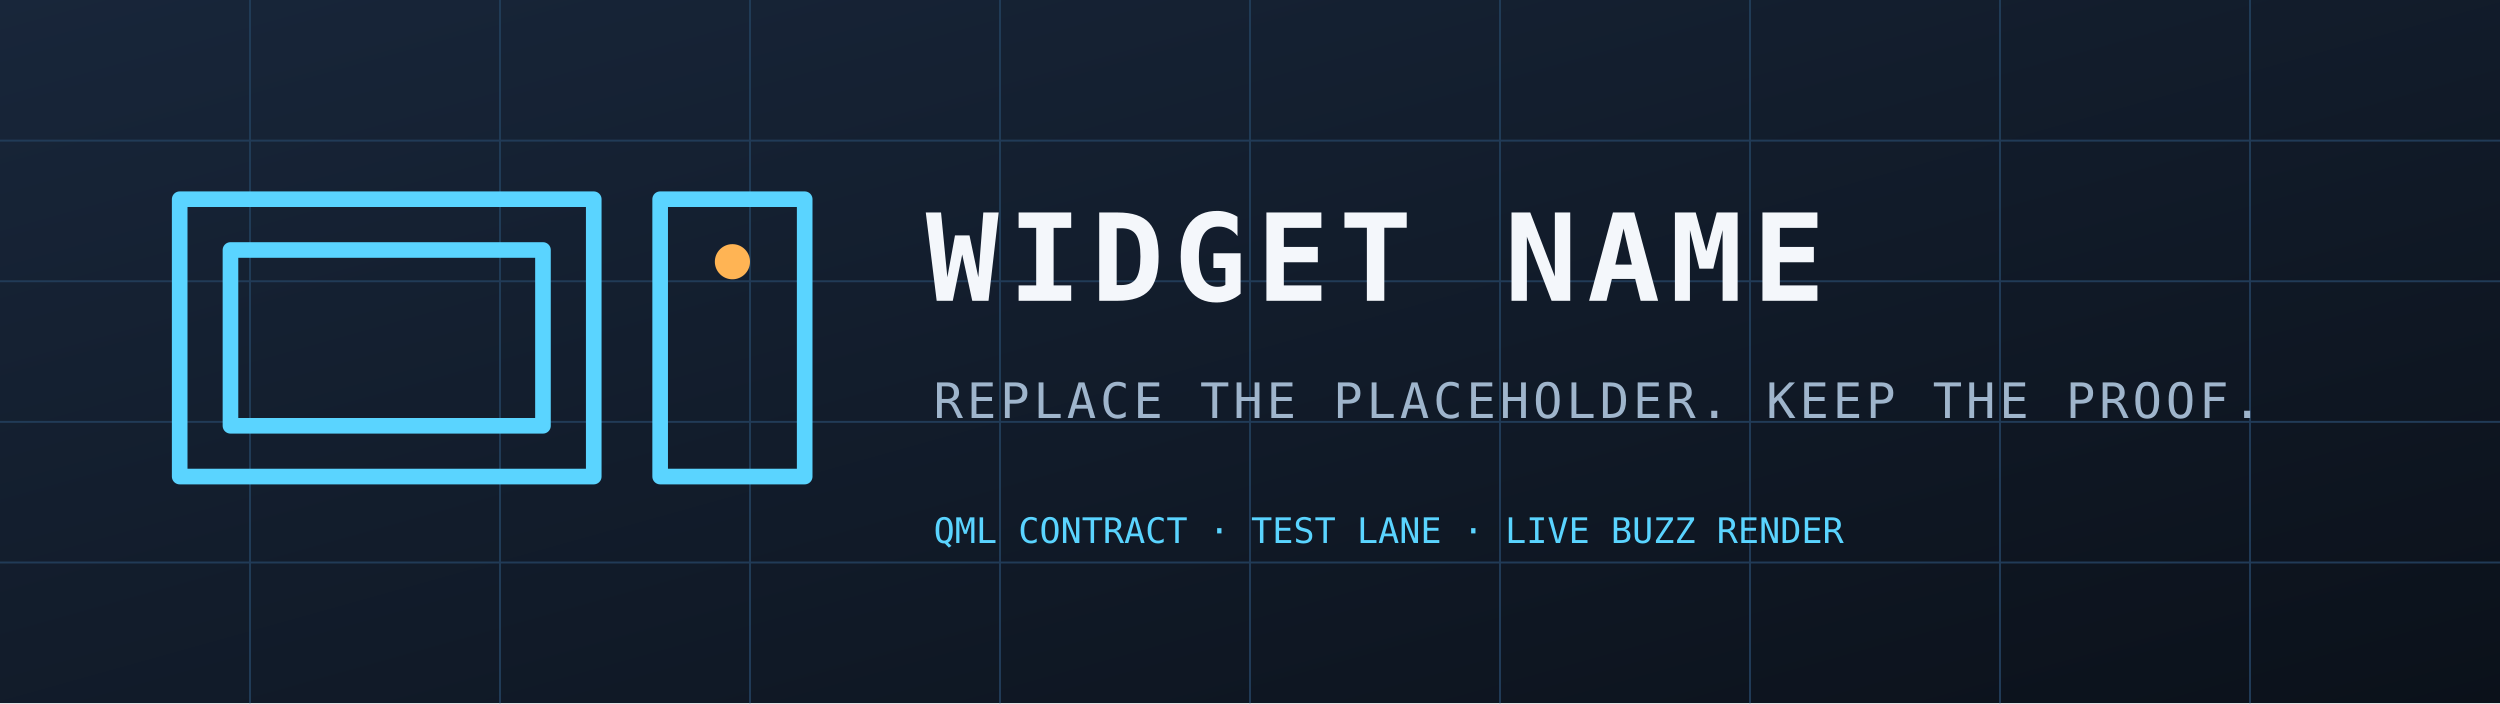
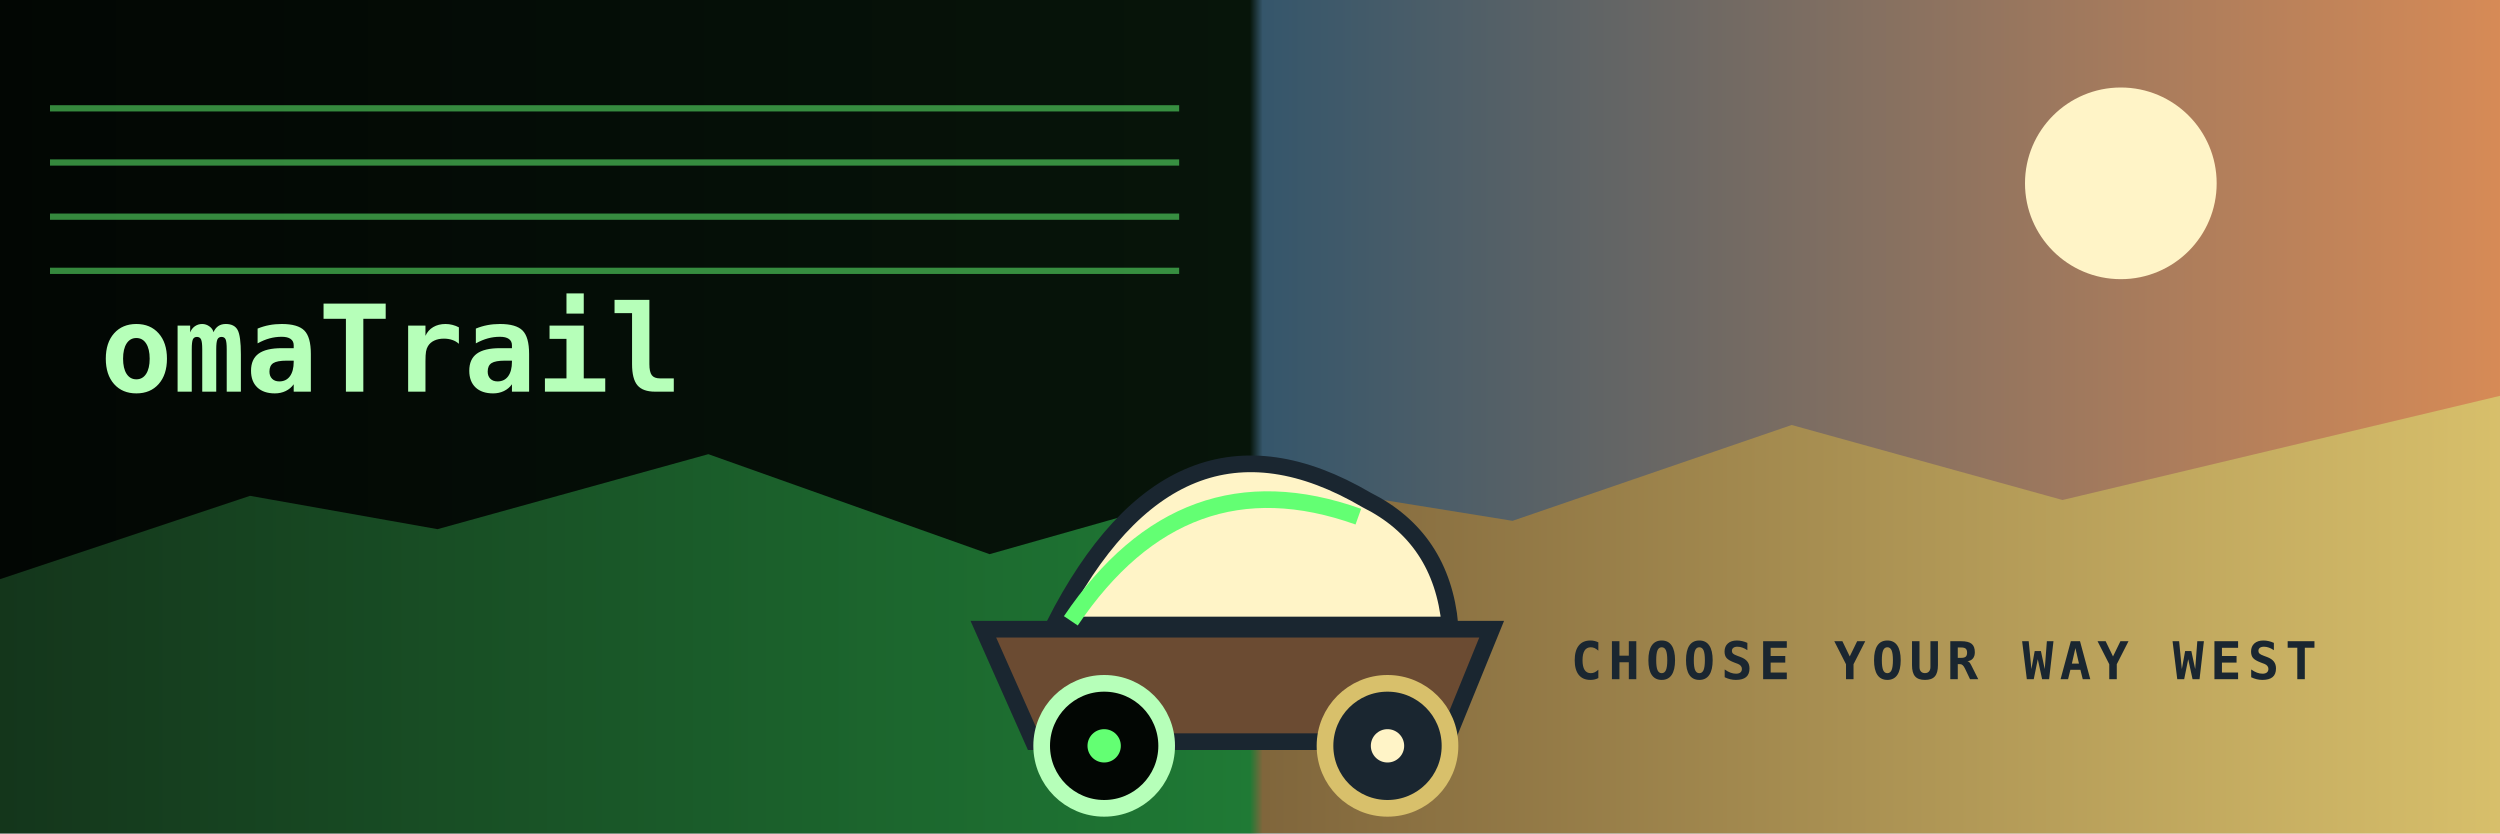
- <svg xmlns="http://www.w3.org/2000/svg" width="1280" height="360" viewBox="0 0 1280 360" role="img" aria-labelledby="title desc">
+ <svg xmlns="http://www.w3.org/2000/svg" viewBox="0 0 1200 400" role="img" aria-labelledby="title description">
  <defs>
-     <linearGradient id="gridGlow" x1="0" y1="0" x2="1" y2="1">
-       <stop offset="0" stop-color="#18263a" />
-       <stop offset="1" stop-color="#0b111a" />
+     <linearGradient id="splitSky" x1="0" x2="1">
+       <stop offset="0" stop-color="#020603" />
+       <stop offset="0.5" stop-color="#07150a" />
+       <stop offset="0.505" stop-color="#35566b" />
+       <stop offset="1" stop-color="#d88b56" />
+     </linearGradient>
+     <linearGradient id="splitGround" x1="0" x2="1">
+       <stop offset="0" stop-color="#14351b" />
+       <stop offset="0.5" stop-color="#1f7a35" />
+       <stop offset="0.505" stop-color="#80663c" />
+       <stop offset="1" stop-color="#d8c06b" />
    </linearGradient>
  </defs>
-   <rect width="1280" height="360" fill="url(#gridGlow)" />
-   <path d="M0 72h1280M0 144h1280M0 216h1280M0 288h1280M128 0v360M256 0v360M384 0v360M512 0v360M640 0v360M768 0v360M896 0v360M1024 0v360M1152 0v360" stroke="#213b57" stroke-width="1" />
-   <path d="M92 244V102h212v142zM118 218h160V128H118zM338 102h74v142h-74z" fill="none" stroke="#5ad4ff" stroke-width="8" stroke-linejoin="round" />
-   <circle cx="375" cy="134" r="9" fill="#ffb454" />
-   <text x="474" y="154" fill="#f4f7fb" font-family="monospace" font-size="62" font-weight="700" letter-spacing="5">WIDGET NAME</text>
-   <text x="478" y="214" fill="#9fb5cc" font-family="monospace" font-size="25" letter-spacing="2">REPLACE THE PLACEHOLDER. KEEP THE PROOF.</text>
-   <text x="478" y="278" fill="#5ad4ff" font-family="monospace" font-size="18">QML CONTRACT · TEST LANE · LIVE BUZZ RENDER</text>
+   <rect width="1200" height="400" fill="url(#splitSky)" />
+   <path d="M0 278 L120 238 L210 254 L340 218 L475 266 L602 230 L726 250 L860 204 L990 240 L1200 190 L1200 400 L0 400 Z" fill="url(#splitGround)" />
+   <circle cx="1018" cy="88" r="46" fill="#fff4c7" />
+   <g fill="none" stroke="#63ff73" stroke-width="3" opacity="0.52">
+     <path d="M24 52 H566 M24 78 H566 M24 104 H566 M24 130 H566" />
+   </g>
+   <g transform="translate(472 210)">
+     <path d="M0 92 H244 L222 146 H24 Z" fill="#6b4b32" stroke="#1a2630" stroke-width="8" />
+     <path d="M34 90 Q92 -24 184 30 Q220 48 224 90 Z" fill="#fff4c7" stroke="#1a2630" stroke-width="8" />
+     <path d="M42 88 Q96 8 180 38" fill="none" stroke="#63ff73" stroke-width="8" />
+     <circle cx="58" cy="148" r="30" fill="#020603" stroke="#b6ffb9" stroke-width="8" />
+     <circle cx="194" cy="148" r="30" fill="#1a2630" stroke="#d8c06b" stroke-width="8" />
+     <circle cx="58" cy="148" r="8" fill="#63ff73" />
+     <circle cx="194" cy="148" r="8" fill="#fff4c7" />
+   </g>
+   <text x="48" y="188" fill="#b6ffb9" font-family="monospace" font-size="58" font-weight="700">omaTrail</text>
+   <text x="754" y="326" fill="#1a2630" font-family="monospace" font-size="25" font-weight="700" letter-spacing="3">CHOOSE YOUR WAY WEST</text>
</svg>
